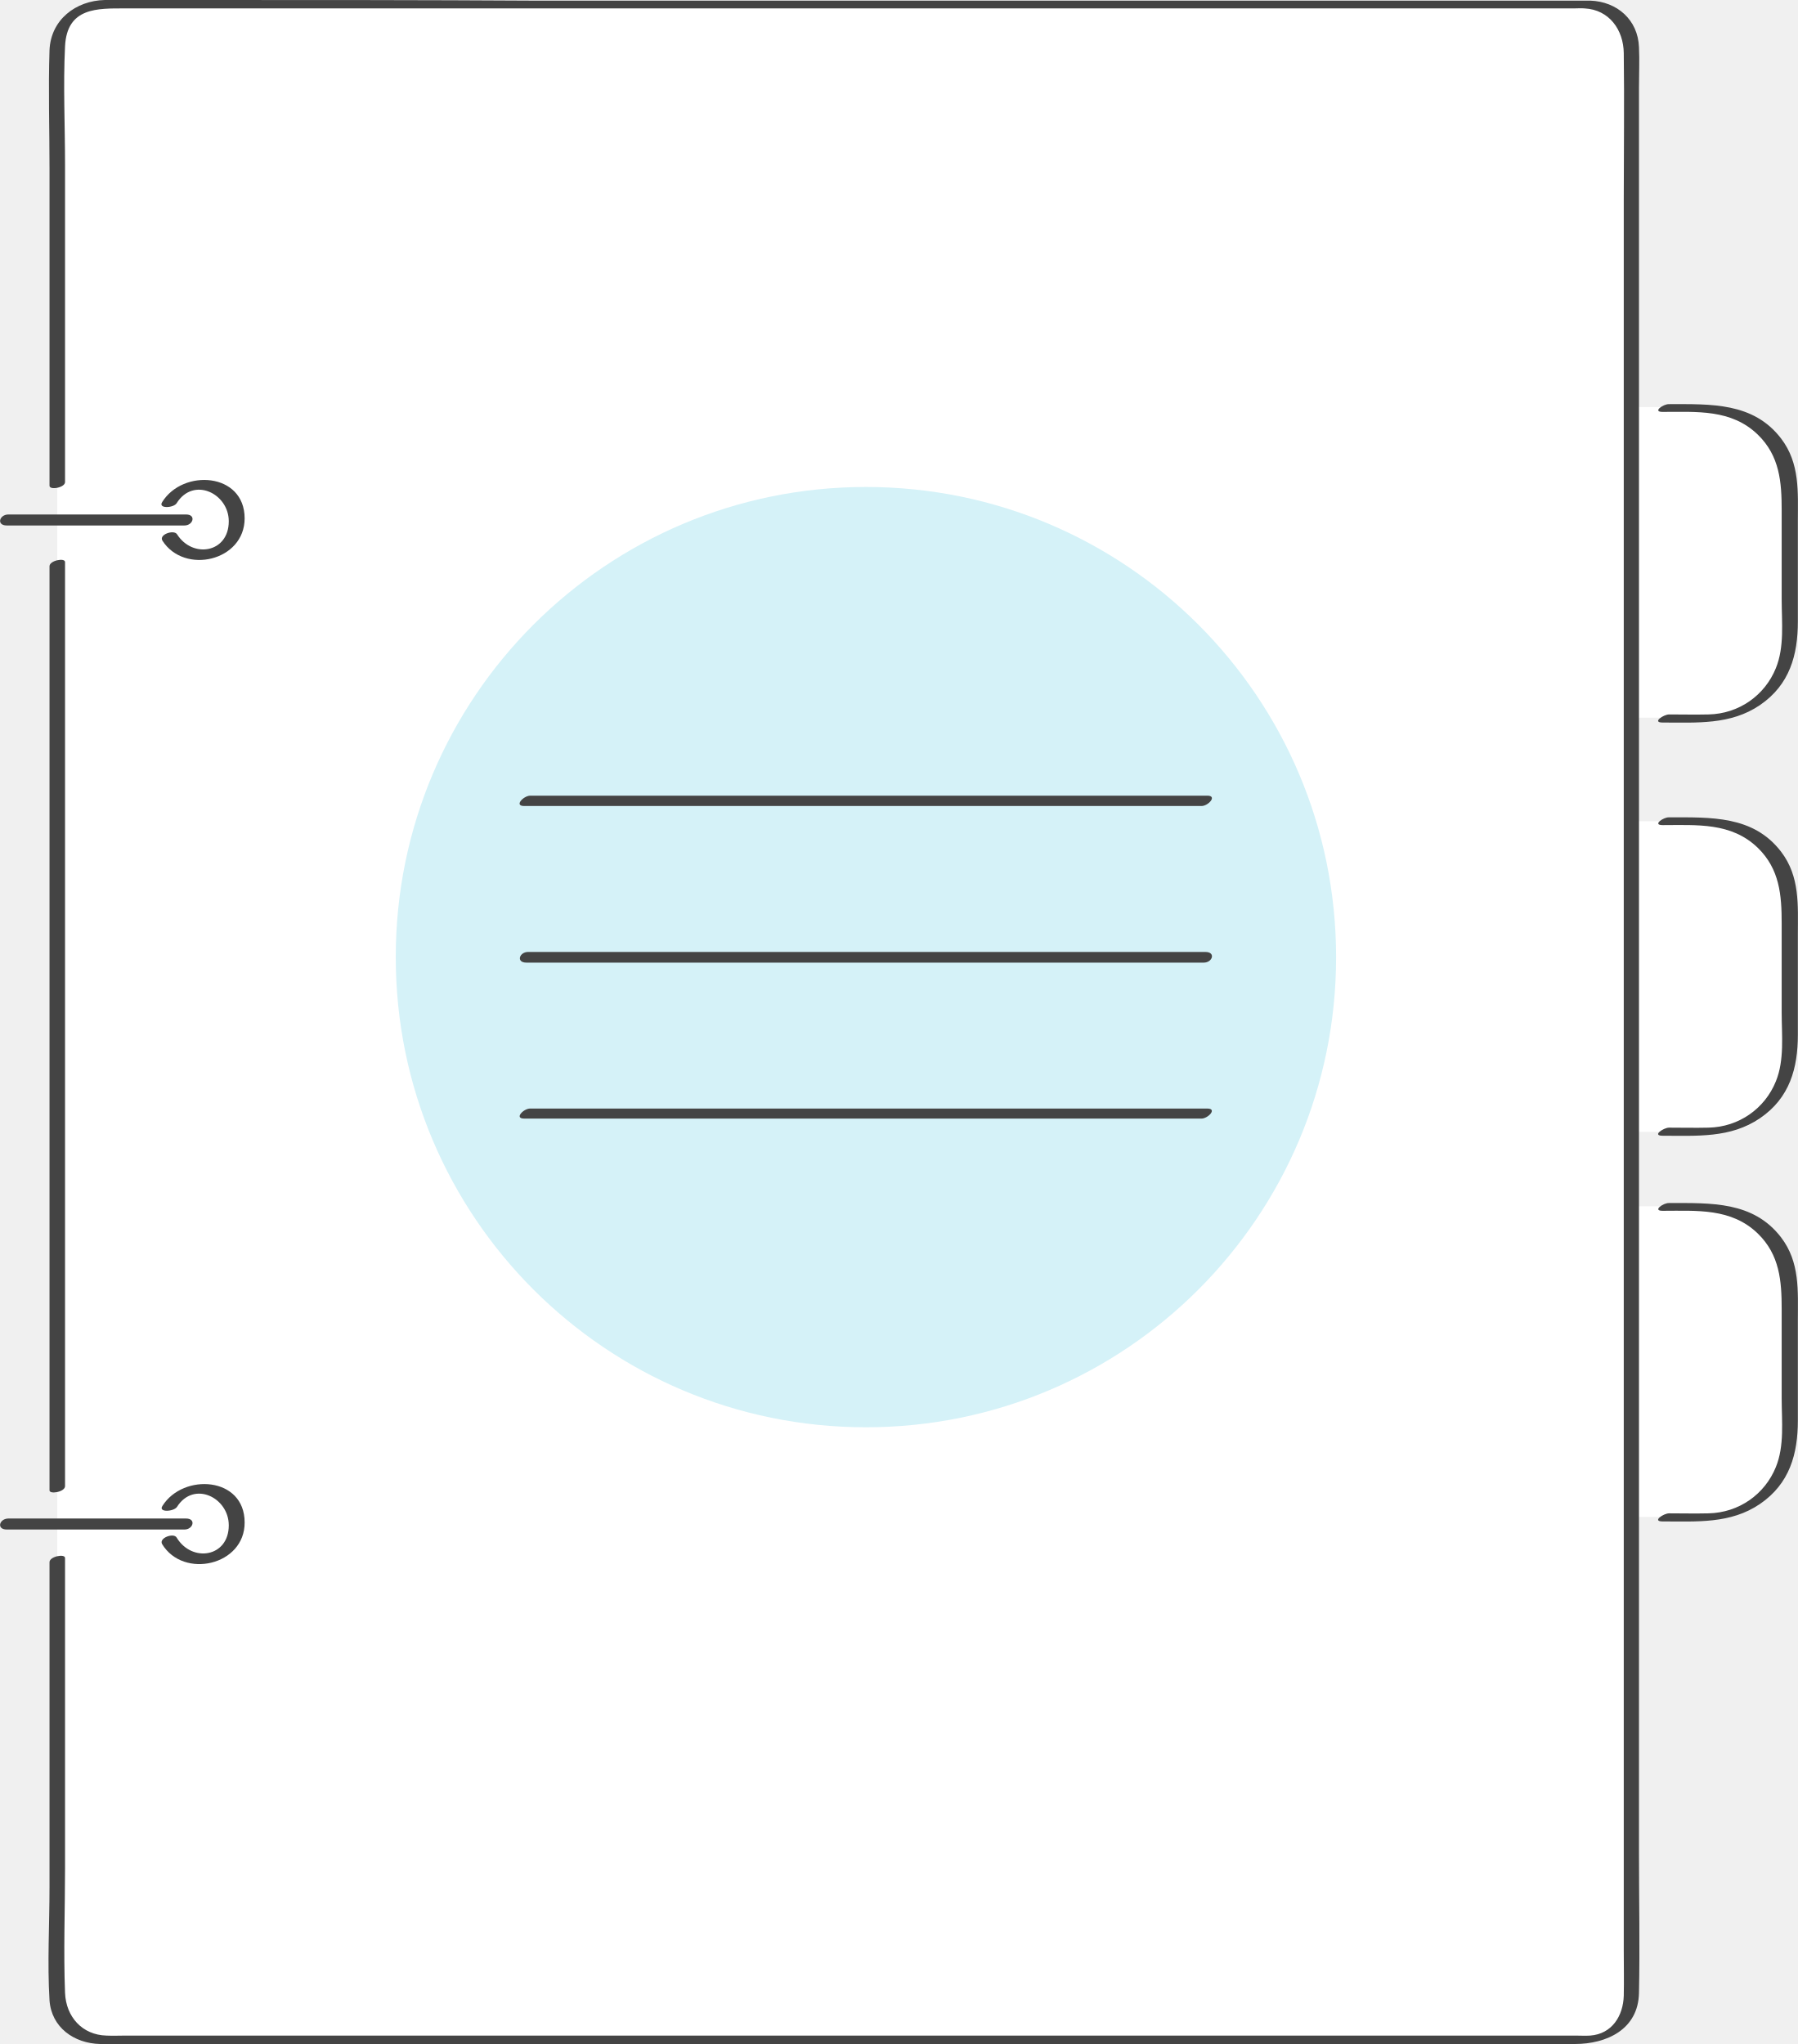
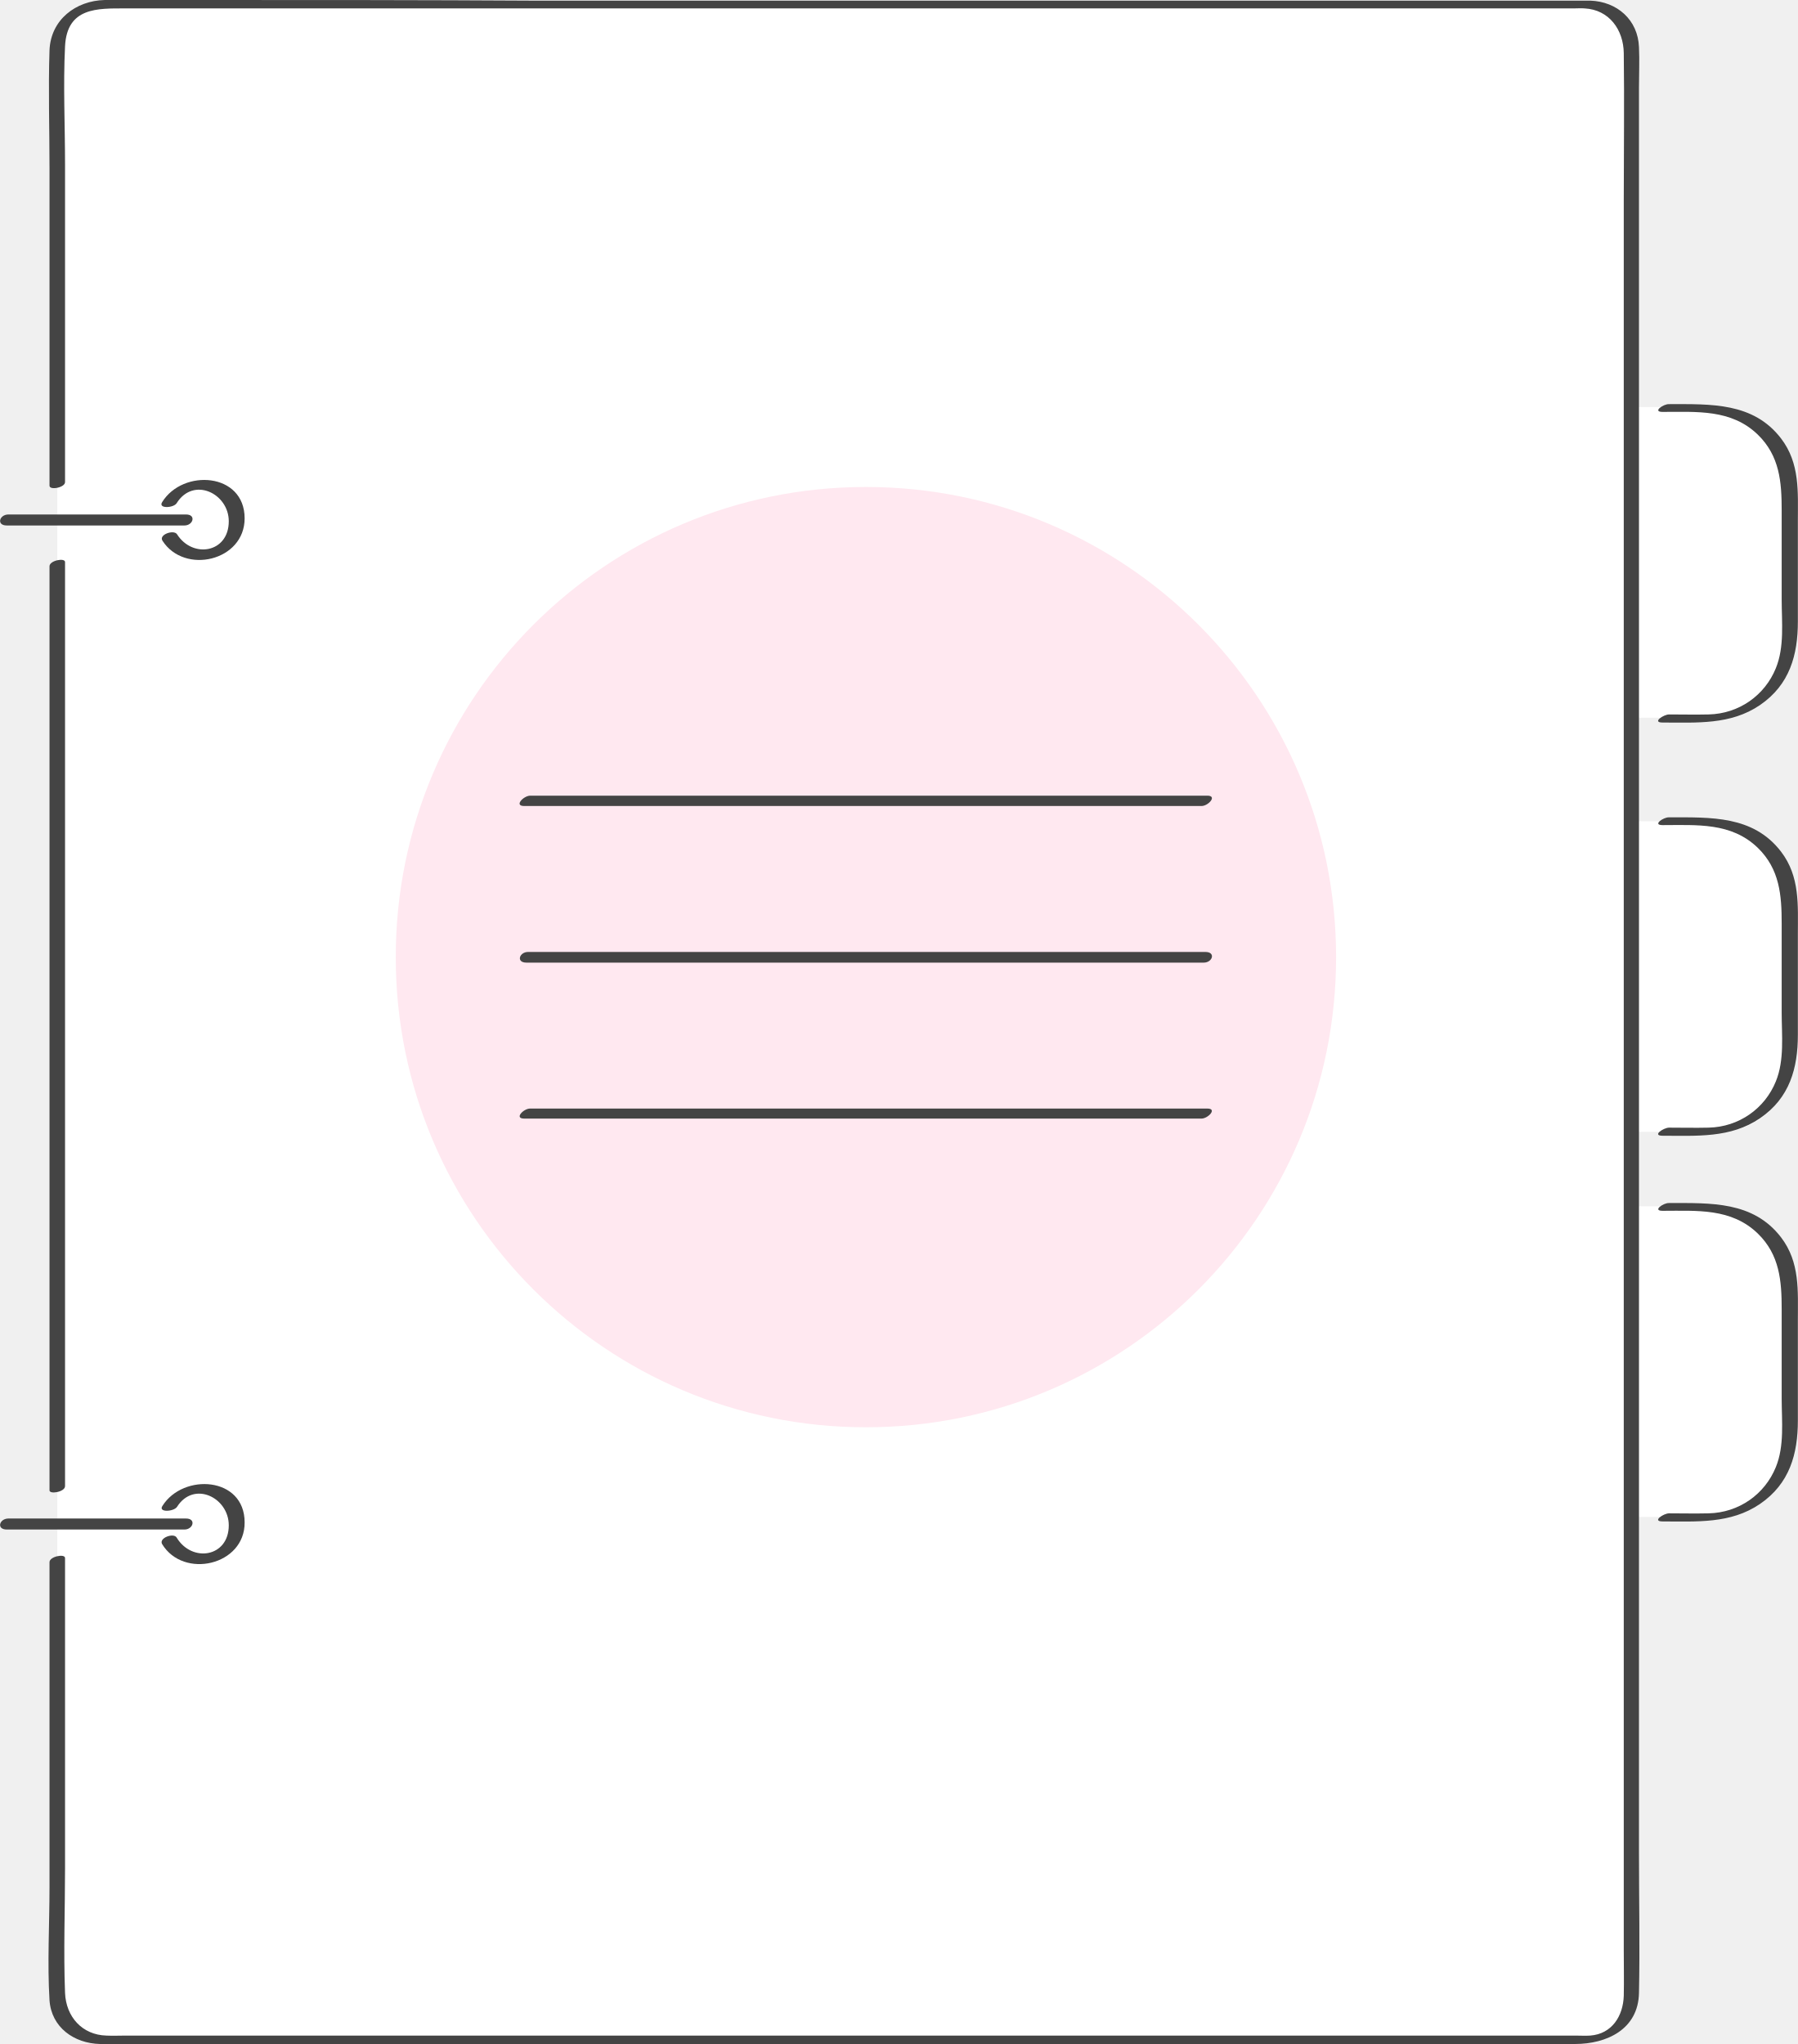
<svg xmlns="http://www.w3.org/2000/svg" version="1.1" id="Layer_1" x="0px" y="0px" viewBox="0 0 555.4 631.7" style="enable-background:new 0 0 555.4 631.7;" xml:space="preserve">
  <style type="text/css">
	.st0{fill:#FFFFFF;}
	.st1{fill:#444444;}
- 	.st2{fill:#D5F2F8;}
+ 	.st2{fill:#FFE8F0;}
</style>
  <g id="_x31__1_">
</g>
  <g id="_x32__1_">
    <g>
      <g>
        <g>
          <path class="st0" d="M430.6,446.2v-50.8c0-12.5,10.1-22.6,22.6-22.6H531c12.5,0,22.6,10.1,22.6,22.6v50.8      c0,12.5-10.1,22.6-22.6,22.6h-77.8C440.7,468.8,430.6,458.7,430.6,446.2z" />
          <g>
            <path class="st1" d="M513.8,374.2c10.6,0,21.2-0.9,29.4,7c6.8,6.6,7.4,14.7,7.4,23.4c0,9.2,0,18.4,0,27.6       c0,6.9,0.9,14.6-1.8,21.2c-3.4,8.4-11.4,14.1-20.8,14.3c-4.1,0.1-8.1,0-12.2,0c-1.7,0-5.4,2.5-2,2.5c10.5,0,21,0.8,30.1-5.4       c9.2-6.3,11.7-15.5,11.7-25.8s0-20.6,0-31c0-9,0.7-17.9-5.2-25.6c-8.6-11.2-21.7-10.6-34.6-10.6       C514.1,371.7,510.5,374.2,513.8,374.2L513.8,374.2z" />
          </g>
        </g>
        <g>
          <path class="st0" d="M430.6,327.2v-50.8c0-12.5,10.1-22.6,22.6-22.6H531c12.5,0,22.6,10.1,22.6,22.6v50.8      c0,12.5-10.1,22.6-22.6,22.6h-77.8C440.7,349.8,430.6,339.7,430.6,327.2z" />
          <g>
            <path class="st1" d="M513.8,255c10.6,0,21.2-0.9,29.4,7c6.8,6.6,7.4,14.7,7.4,23.4c0,9.2,0,18.4,0,27.6       c0,6.9,0.9,14.6-1.8,21.2c-3.4,8.4-11.4,14.1-20.8,14.3c-4.1,0.1-8.1,0-12.2,0c-1.7,0-5.4,2.5-2,2.5c10.5,0,21,0.8,30.1-5.4       c9.2-6.3,11.7-15.5,11.7-25.8s0-20.6,0-31c0-9,0.7-17.9-5.2-25.6c-8.6-11.2-21.7-10.6-34.6-10.6       C514.1,252.5,510.5,255,513.8,255L513.8,255z" />
          </g>
        </g>
        <g>
          <path class="st0" d="M430.6,199.2v-50.8c0-12.5,10.1-22.6,22.6-22.6H531c12.5,0,22.6,10.1,22.6,22.6v50.8      c0,12.5-10.1,22.6-22.6,22.6h-77.8C440.7,221.8,430.6,211.7,430.6,199.2z" />
          <g>
            <path class="st1" d="M513.8,127.3c10.6,0,21.2-0.9,29.4,7c6.8,6.6,7.4,14.7,7.4,23.4c0,9.2,0,18.4,0,27.6       c0,6.9,0.9,14.6-1.8,21.2c-3.4,8.4-11.4,14.1-20.8,14.3c-4.1,0.1-8.1,0-12.2,0c-1.7,0-5.4,2.5-2,2.5c10.5,0,21,0.8,30.1-5.4       c9.2-6.3,11.7-15.5,11.7-25.8s0-20.6,0-31c0-9,0.7-17.9-5.2-25.6c-8.6-11.2-21.7-10.6-34.6-10.6       C514.1,124.8,510.5,127.3,513.8,127.3L513.8,127.3z" />
          </g>
        </g>
        <path class="st0" d="M491.9,630.4h-462c-6.7,0-12.2-5.5-12.2-12.2V13.5c0-6.7,5.5-12.2,12.2-12.2h462c6.7,0,12.2,5.5,12.2,12.2     v604.6C504.1,624.9,498.7,630.4,491.9,630.4z" />
        <g>
          <path class="st1" d="M20.1,459.3c0-32.4,0-64.7,0-97.1c0-51.1,0-102.3,0-153.4c0-11.7,0-23.4,0-35.1c0-1.4-4.8-0.5-4.8,1.3      c0,32.4,0,64.7,0,97.1c0,51.1,0,102.3,0,153.4c0,11.7,0,23.4,0,35.1C15.3,461.9,20.1,461.1,20.1,459.3L20.1,459.3z" />
        </g>
        <g>
          <path class="st1" d="M20.1,149c0-32.7,0-65.4,0-98.2c0-12.1-0.6-24.4,0-36.5S30.2,2.6,38.7,2.6c25.4,0,50.7,0,76.1,0      c40.7,0,81.5,0,122.2,0c43,0,86,0,129.1,0c32.2,0,64.4,0,96.7,0c7.8,0,15.6,0,23.5,0c1.1,0,2.3-0.1,3.4,0      c7.6,0.4,12,6.6,12.1,13.8c0.2,15,0,30.1,0,45.1c0,32.3,0,64.6,0,96.9c0,42,0,84.1,0,126.1c0,43.8,0,87.5,0,131.3      c0,38,0,76.1,0,114.1c0,24.3,0,48.6,0,72.9c0,4.7,0.1,9.3,0,14c-0.2,6.2-3.6,11.8-10.4,12.3c-1.5,0.1-3,0-4.5,0      c-22.9,0-45.7,0-68.6,0c-39.9,0-79.7,0-119.6,0c-43.4,0-86.8,0-130.2,0c-33.9,0-67.8,0-101.7,0c-9.3,0-18.6,0-28,0      c-2,0-3.9,0.1-5.9,0c-7.5-0.2-12.5-5.8-12.8-13.2c-0.5-12.8,0-25.7,0-38.5c0-21.2,0-42.5,0-63.7c0-10.7,0-21.4,0-32.2      c0-1.4-4.8-0.5-4.8,1.3c0,33.5,0,66.9,0,100.4c0,11.6-0.7,23.5,0,35c0.6,8.4,7.6,13.3,15.6,13.5c1.9,0,3.8,0,5.8,0      c24.7,0,49.5,0,74.2,0c41.2,0,82.5,0,123.7,0c43.8,0,87.7,0,131.5,0c32.5,0,65.1,0,97.6,0c7.7,0,15.4,0,23,0      c9.8,0,19.6-4.5,19.8-15.8c0.3-14.3,0-28.6,0-42.9c0-32.4,0-64.7,0-97.1c0-42.7,0-85.5,0-128.2c0-44.5,0-89.1,0-133.6      c0-38.4,0-76.7,0-115.1c0-24,0-48.1,0-72.1c0-4.1,0.2-8.2,0-12.3c-0.3-8.5-6.8-14.1-15-14.4c-1.3,0-2.7,0-4,0      c-22.8,0-45.7,0-68.5,0c-40.4,0-80.9,0-121.3,0c-44.3,0-88.6,0-132.9,0C131.1,0,97.3,0,63.5,0c-8.8,0-17.6,0-26.4,0      c-1.6,0-3.1,0-4.7,0c-9,0.2-16.7,6.1-17.1,15.5c-0.4,12.1,0,24.4,0,36.5c0,21.7,0,43.4,0,65.1c0,11,0,22,0,33      C15.3,151.6,20.1,150.7,20.1,149L20.1,149z" />
        </g>
        <circle class="st2" cx="267.6" cy="295.8" r="145.3" />
        <g>
          <g>
            <path class="st1" d="M162,249.1c23.6,0,47.2,0,70.8,0c37.6,0,75.2,0,112.8,0c8.6,0,17.2,0,25.7,0c2.1,0,5-3.2,1.8-3.2       c-23.6,0-47.2,0-70.8,0c-37.6,0-75.2,0-112.8,0c-8.6,0-17.2,0-25.7,0C161.7,246,158.8,249.1,162,249.1L162,249.1z" />
          </g>
          <g>
            <path class="st1" d="M162.7,297.5c23.6,0,47.2,0,70.8,0c37.6,0,75.2,0,112.8,0c8.6,0,17.2,0,25.7,0c2.7,0,3.8-3.3,0.5-3.3       c-23.6,0-47.2,0-70.8,0c-37.6,0-75.2,0-112.8,0c-8.6,0-17.2,0-25.7,0C160.5,294.2,159.4,297.5,162.7,297.5L162.7,297.5z" />
          </g>
          <g>
            <path class="st1" d="M162,345.7c23.6,0,47.2,0,70.8,0c37.6,0,75.2,0,112.8,0c8.6,0,17.2,0,25.7,0c2,0,5-3.1,1.8-3.1       c-23.6,0-47.2,0-70.8,0c-37.6,0-75.2,0-112.8,0c-8.6,0-17.2,0-25.7,0C161.8,342.6,158.8,345.7,162,345.7L162,345.7z" />
          </g>
        </g>
        <g>
          <g>
            <path class="st1" d="M54.6,155.5c5.2-8.3,16.1-3,16.1,5.6c0,9.8-11.2,11.6-16,4c-1-1.5-5.7,0.1-4.5,2       c6.8,10.6,25.4,6.3,25.4-6.9c0-14.2-19.1-15.4-25.5-5C48.8,157.3,53.7,157,54.6,155.5L54.6,155.5z" />
          </g>
          <g>
            <path class="st1" d="M54.7,465.7c5.2-8.2,16-2.9,16,5.7c0,9.9-11.4,11.6-16.1,3.8c-0.9-1.6-5.6,0.1-4.5,2       c6.6,10.9,25.6,6.6,25.5-6.7c0-14.2-19-15.3-25.4-5.1C48.8,467.5,53.7,467.2,54.7,465.7L54.7,465.7z" />
          </g>
        </g>
        <g>
          <path class="st1" d="M2.1,472.7c18.3,0,36.6,0,54.9,0c2.7,0,3.7-3.4,0.5-3.4c-18.3,0-36.6,0-54.9,0      C-0.2,469.3-1.2,472.7,2.1,472.7L2.1,472.7z" />
        </g>
        <g>
          <path class="st1" d="M2.1,162.4c18.3,0,36.6,0,54.9,0c2.7,0,3.7-3.4,0.5-3.4c-18.3,0-36.6,0-54.9,0      C-0.2,159-1.2,162.4,2.1,162.4L2.1,162.4z" />
        </g>
      </g>
    </g>
  </g>
</svg>
